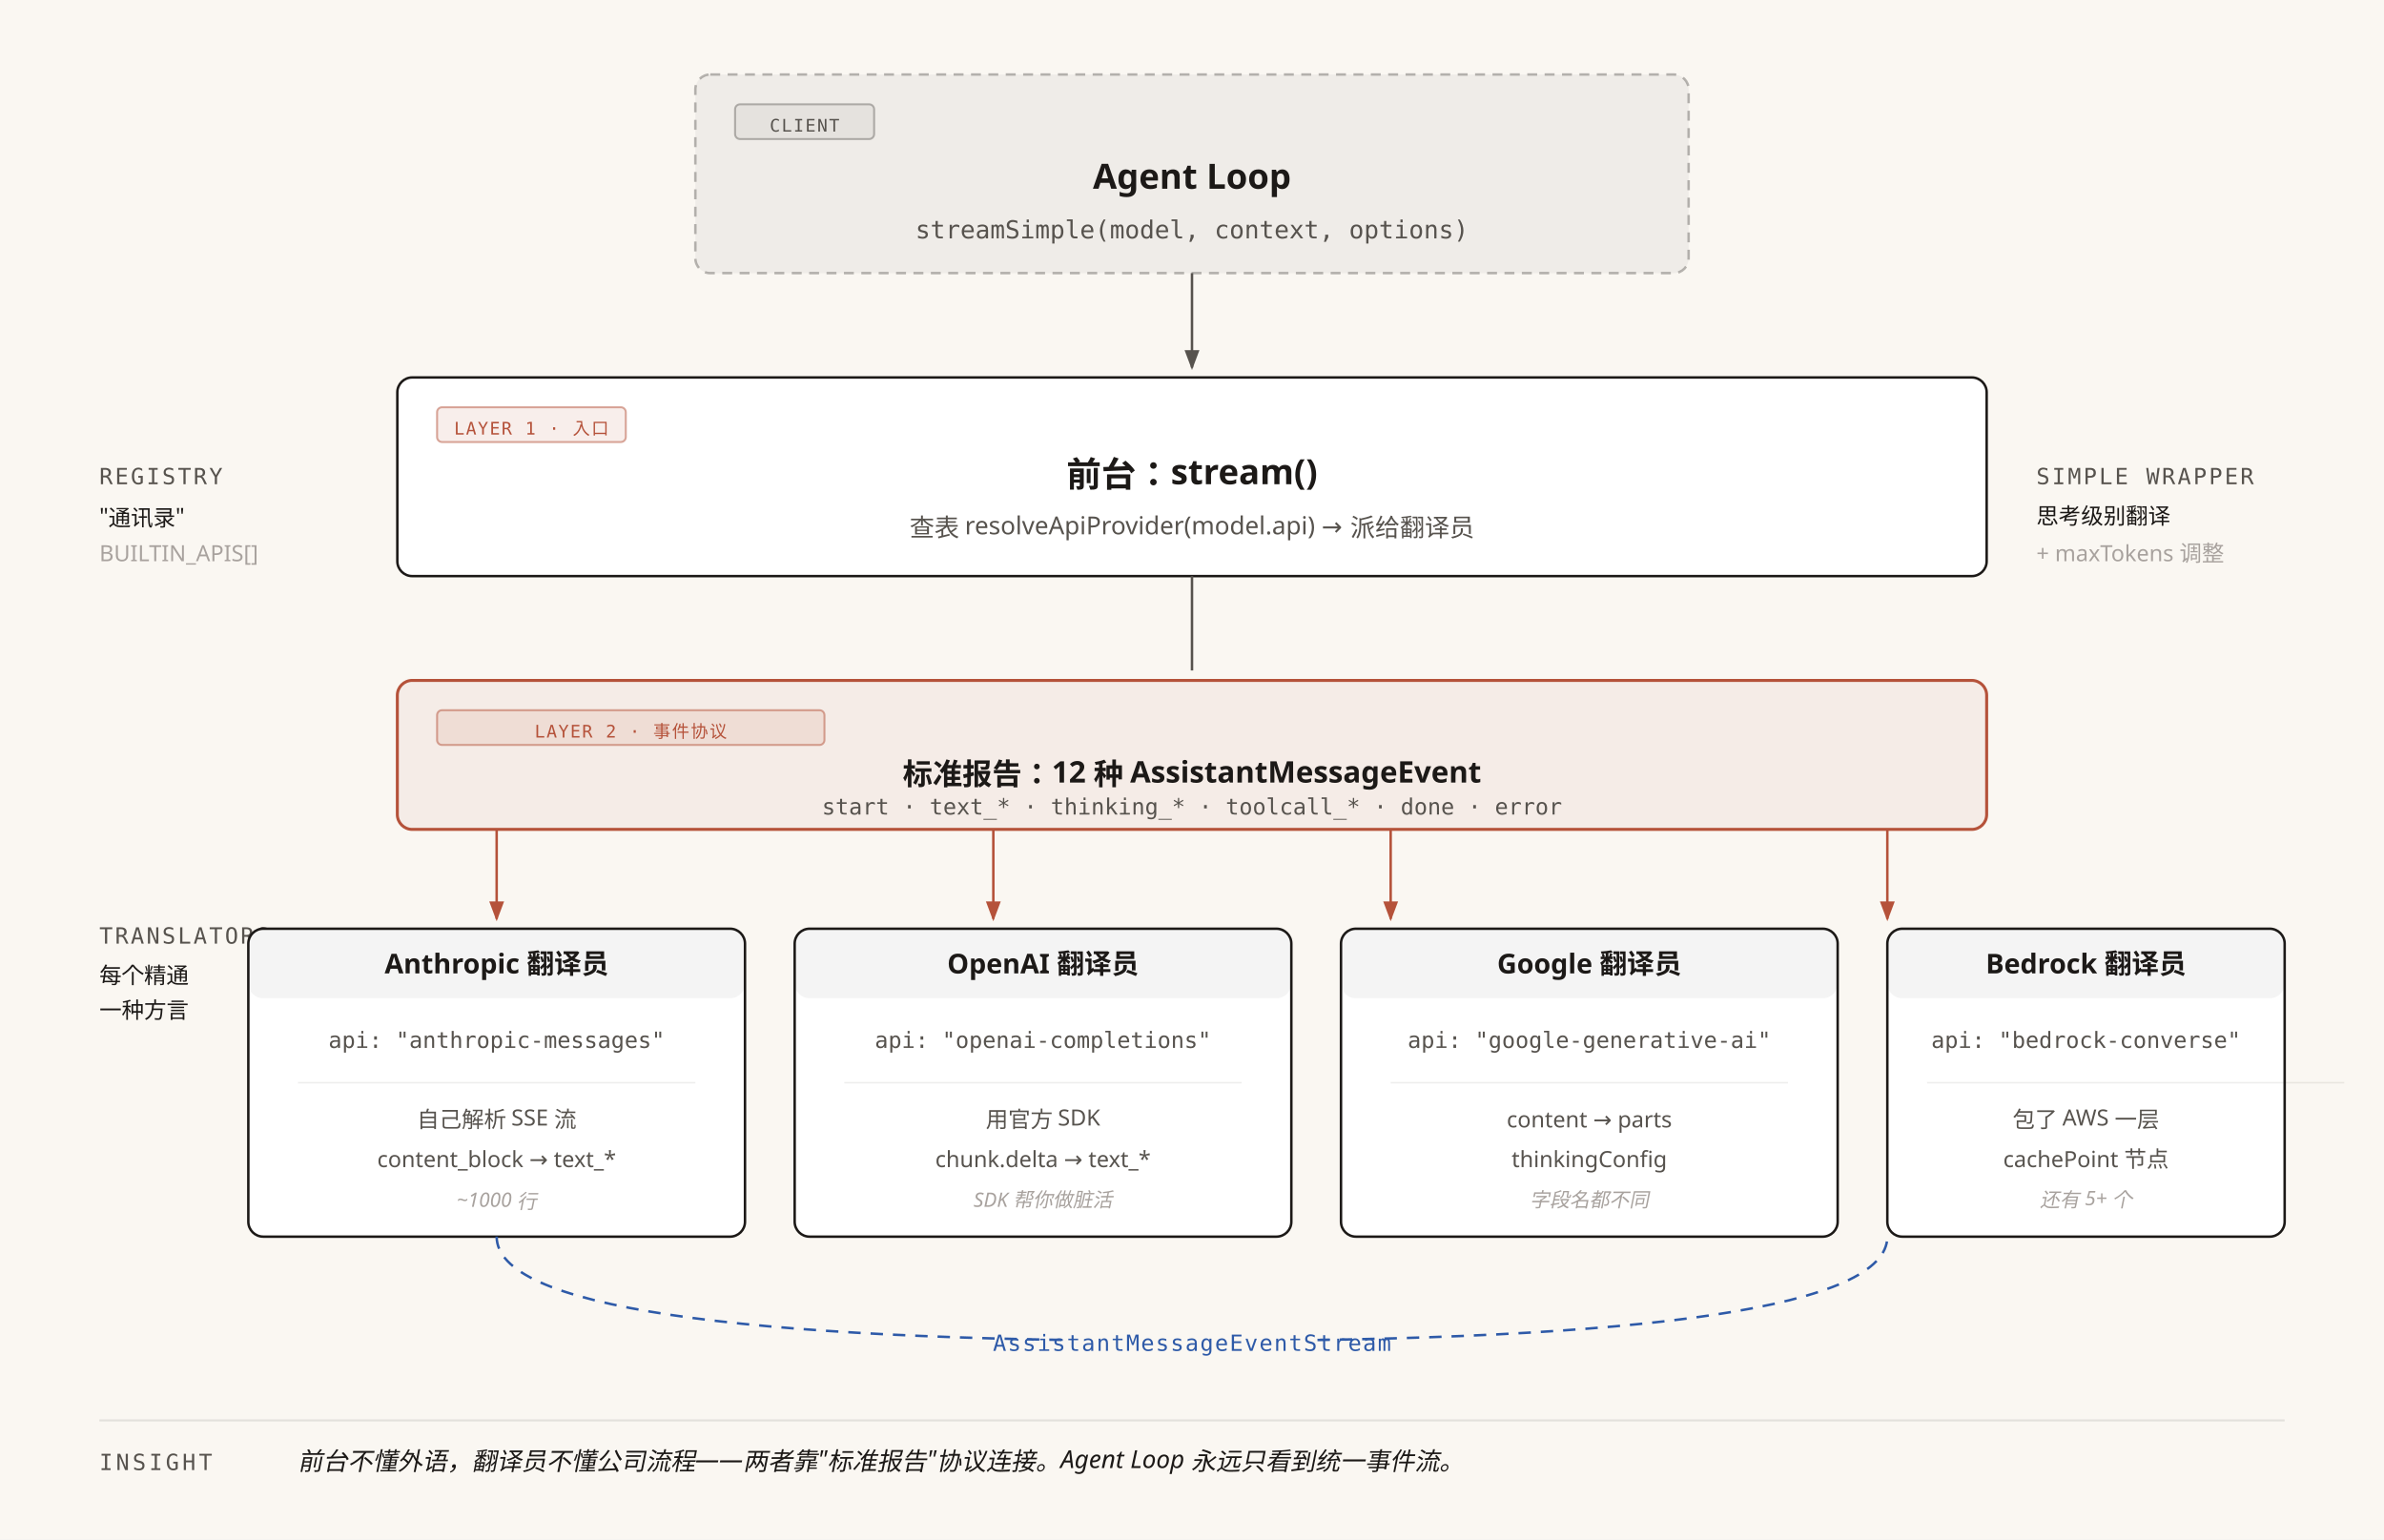
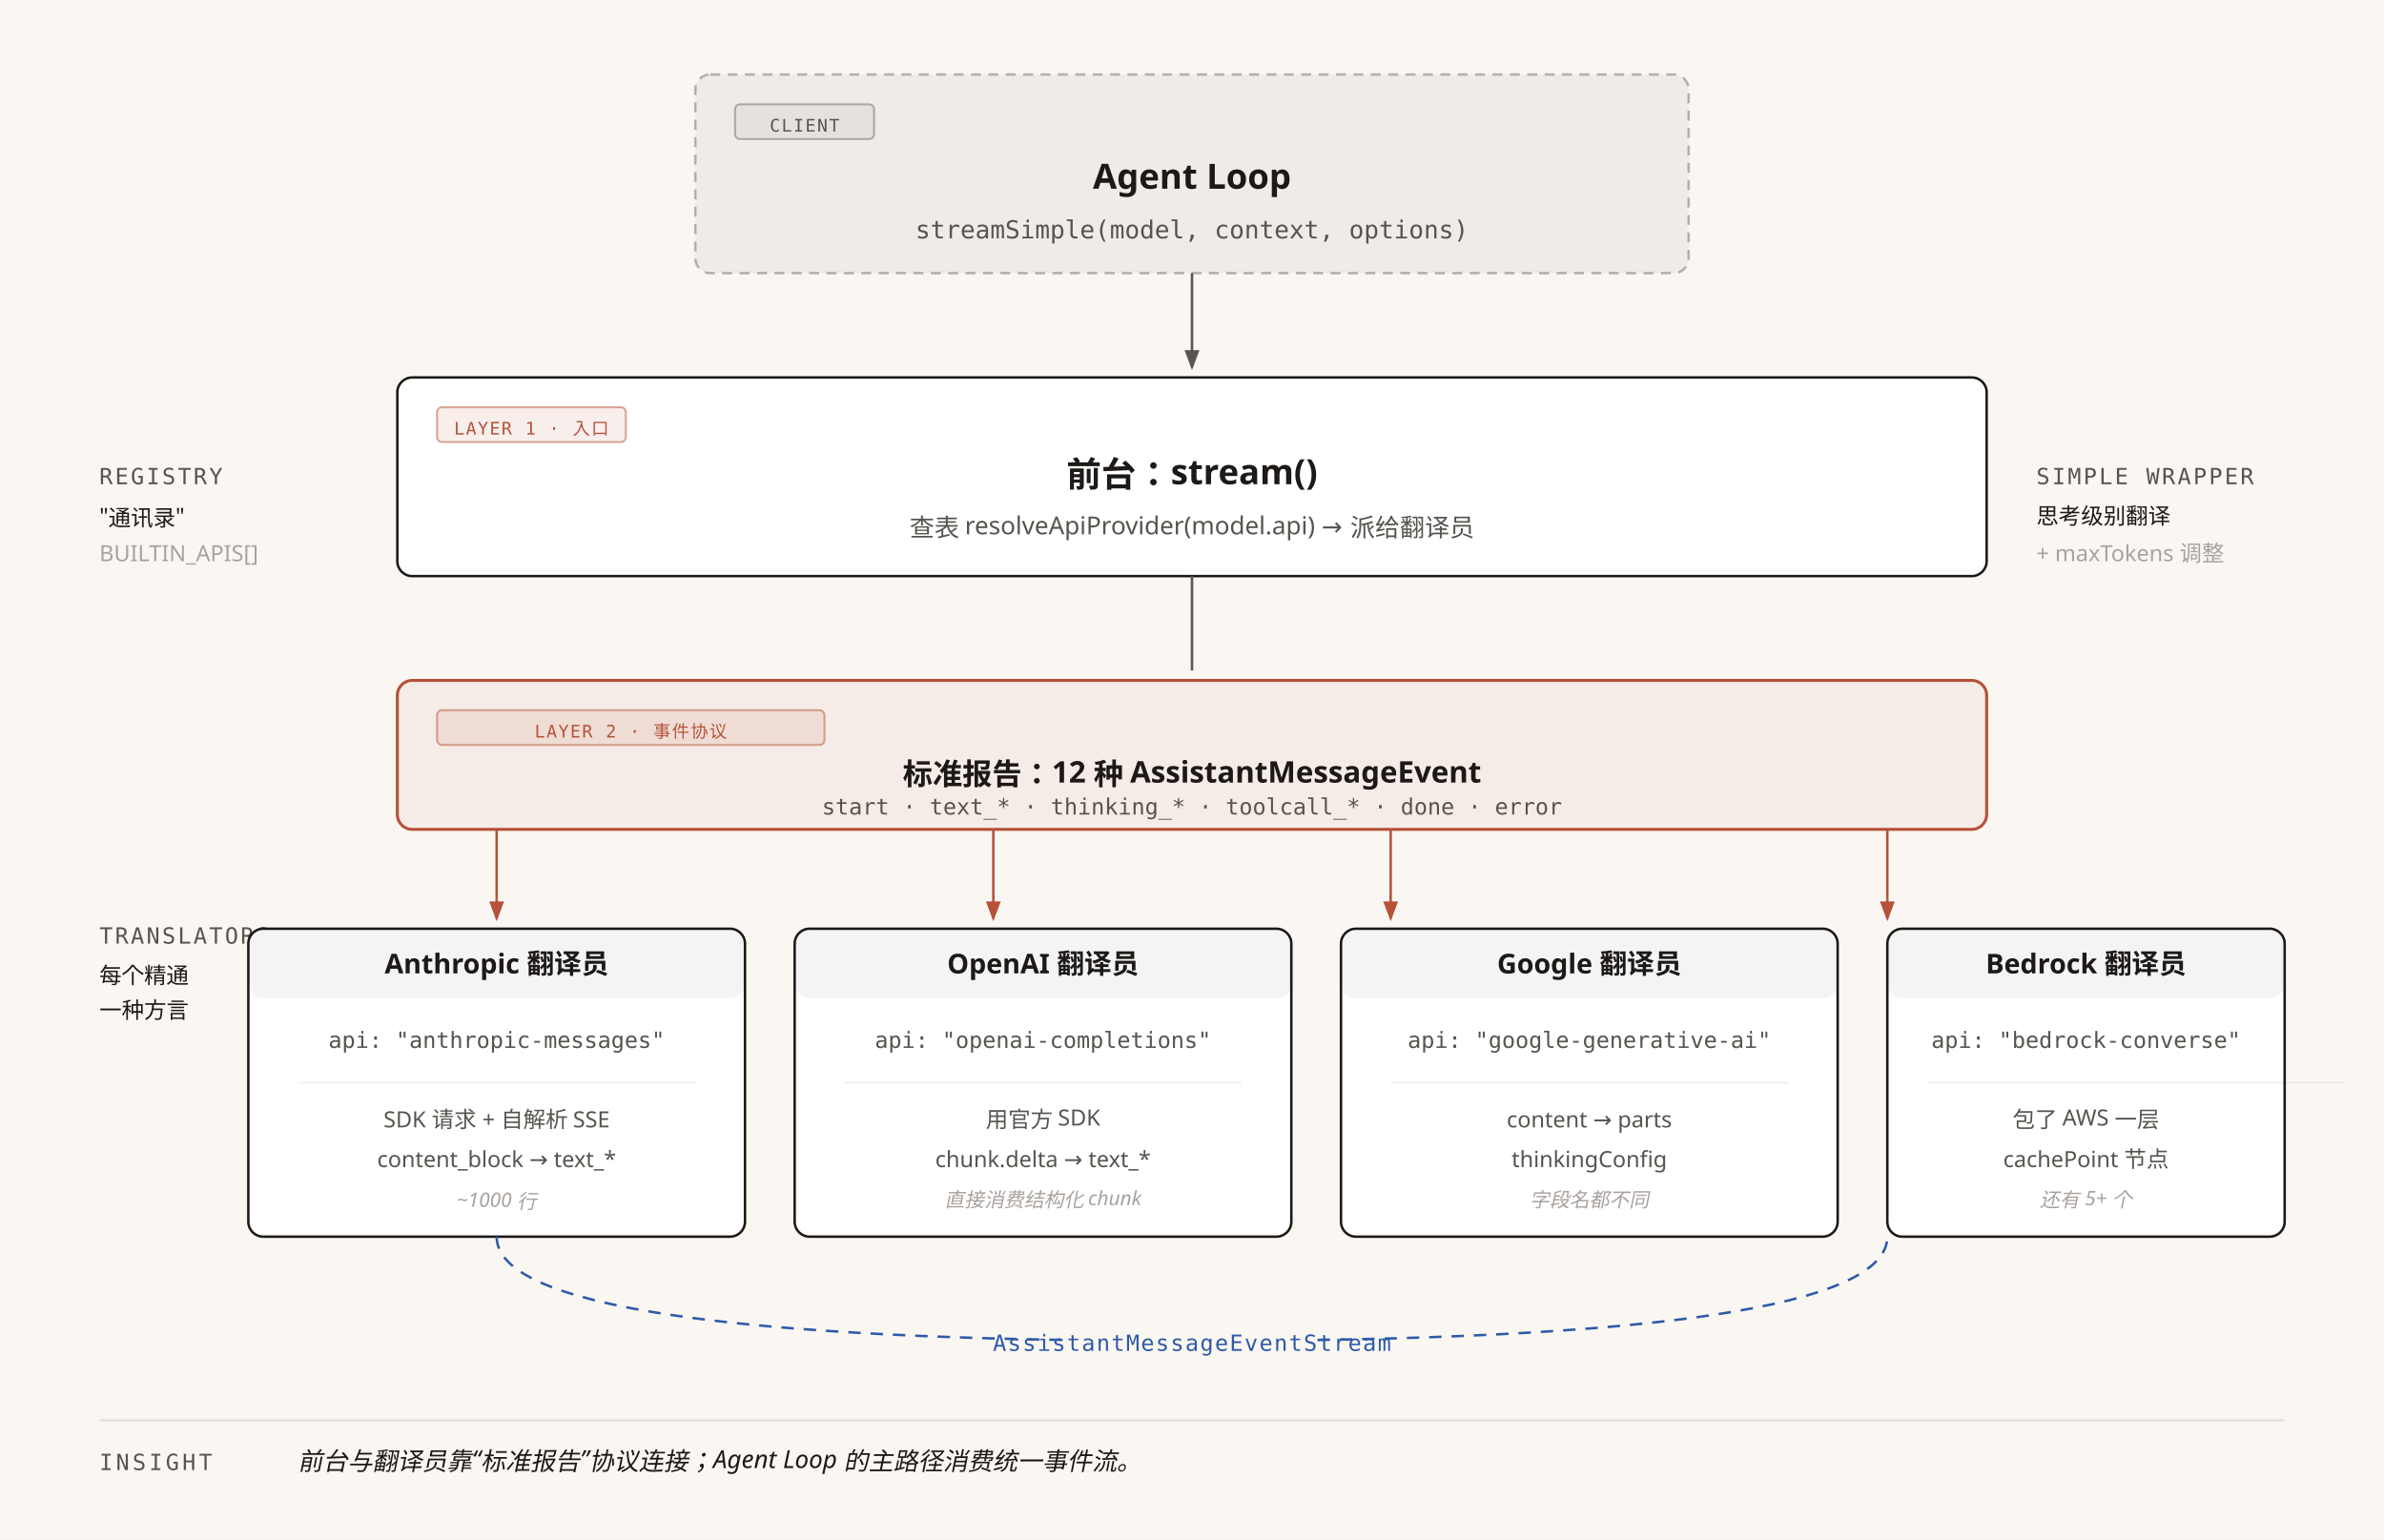
<svg xmlns="http://www.w3.org/2000/svg" viewBox="0 0 960 620">
  <defs>
    <marker id="arrow" markerWidth="8" markerHeight="6" refX="7" refY="3" orient="auto">
      <polygon points="0 0, 8 3, 0 6" fill="#57534e" />
    </marker>
    <marker id="arrow-accent" markerWidth="8" markerHeight="6" refX="7" refY="3" orient="auto">
      <polygon points="0 0, 8 3, 0 6" fill="#b5523a" />
    </marker>
    <marker id="arrow-link" markerWidth="8" markerHeight="6" refX="7" refY="3" orient="auto">
      <polygon points="0 0, 8 3, 0 6" fill="#2e5aa8" />
    </marker>
  </defs>
  <rect width="960" height="620" fill="#faf7f2" />
  <g>
    <rect x="280" y="30" width="400" height="80" rx="6" fill="rgba(28,25,23,0.05)" stroke="rgba(28,25,23,0.30)" stroke-width="1" stroke-dasharray="4,3" />
    <rect x="296" y="42" width="56" height="14" rx="2" fill="rgba(28,25,23,0.05)" stroke="rgba(28,25,23,0.30)" stroke-width="0.8" />
    <text x="324" y="53" fill="#57534e" font-size="7" font-family="'Geist Mono', monospace" text-anchor="middle" letter-spacing="0.08em">CLIENT</text>
    <text x="480" y="76" fill="#1c1917" font-size="14" font-weight="600" font-family="'Geist', sans-serif" text-anchor="middle">Agent Loop</text>
    <text x="480" y="96" fill="#57534e" font-size="10" font-family="'Geist Mono', monospace" text-anchor="middle">streamSimple(model, context, options)</text>
  </g>
  <line x1="480" y1="110" x2="480" y2="148" stroke="#57534e" stroke-width="1" marker-end="url(#arrow)" />
  <g>
    <rect x="160" y="152" width="640" height="80" rx="6" fill="#ffffff" stroke="#1c1917" stroke-width="1" />
    <rect x="176" y="164" width="76" height="14" rx="2" fill="rgba(181,82,58,0.10)" stroke="rgba(181,82,58,0.50)" stroke-width="0.8" />
    <text x="214" y="175" fill="#b5523a" font-size="7" font-family="'Geist Mono', monospace" text-anchor="middle" letter-spacing="0.08em">LAYER 1 · 入口</text>
    <text x="480" y="196" fill="#1c1917" font-size="14" font-weight="600" font-family="'Geist', sans-serif" text-anchor="middle">前台：stream()</text>
    <text x="480" y="216" fill="#57534e" font-size="10" font-family="'Geist', sans-serif" text-anchor="middle">查表 resolveApiProvider(model.api) → 派给翻译员</text>
  </g>
  <text x="40" y="195" fill="#57534e" font-size="9" font-family="'Geist Mono', monospace" letter-spacing="0.10em">REGISTRY</text>
  <text x="40" y="211" fill="#1c1917" font-size="9" font-family="'Geist', sans-serif">"通讯录"</text>
  <text x="40" y="226" fill="#a8a29e" font-size="9" font-family="'Geist', sans-serif">BUILTIN_APIS[]</text>
  <text x="820" y="195" fill="#57534e" font-size="9" font-family="'Geist Mono', monospace" letter-spacing="0.10em">SIMPLE WRAPPER</text>
  <text x="820" y="211" fill="#1c1917" font-size="9" font-family="'Geist', sans-serif">思考级别翻译</text>
  <text x="820" y="226" fill="#a8a29e" font-size="9" font-family="'Geist', sans-serif">+ maxTokens 调整</text>
  <line x1="480" y1="232" x2="480" y2="270" stroke="#57534e" stroke-width="1" />
  <g>
    <rect x="160" y="274" width="640" height="60" rx="6" fill="rgba(181,82,58,0.06)" stroke="#b5523a" stroke-width="1.2" />
    <rect x="176" y="286" width="156" height="14" rx="2" fill="rgba(181,82,58,0.10)" stroke="rgba(181,82,58,0.50)" stroke-width="0.8" />
    <text x="254" y="297" fill="#b5523a" font-size="7" font-family="'Geist Mono', monospace" text-anchor="middle" letter-spacing="0.08em">LAYER 2 · 事件协议</text>
    <text x="480" y="316" fill="#1c1917" font-size="12" font-weight="600" font-family="'Geist', sans-serif" text-anchor="middle">标准报告：12 种 AssistantMessageEvent</text>
    <text x="480" y="328" fill="#57534e" font-size="9" font-family="'Geist Mono', monospace" text-anchor="middle">start · text_* · thinking_* · toolcall_* · done · error</text>
  </g>
  <line x1="200" y1="334" x2="200" y2="370" stroke="#b5523a" stroke-width="1" marker-end="url(#arrow-accent)" />
  <line x1="400" y1="334" x2="400" y2="370" stroke="#b5523a" stroke-width="1" marker-end="url(#arrow-accent)" />
  <line x1="560" y1="334" x2="560" y2="370" stroke="#b5523a" stroke-width="1" marker-end="url(#arrow-accent)" />
  <line x1="760" y1="334" x2="760" y2="370" stroke="#b5523a" stroke-width="1" marker-end="url(#arrow-accent)" />
  <text x="40" y="380" fill="#57534e" font-size="9" font-family="'Geist Mono', monospace" letter-spacing="0.10em">TRANSLATORS</text>
  <text x="40" y="396" fill="#1c1917" font-size="9" font-family="'Geist', sans-serif">每个精通</text>
  <text x="40" y="410" fill="#1c1917" font-size="9" font-family="'Geist', sans-serif">一种方言</text>
  <g>
    <rect x="100" y="374" width="200" height="124" rx="6" fill="#ffffff" stroke="#1c1917" stroke-width="1" />
    <rect x="100" y="374" width="200" height="28" rx="6" fill="rgba(28,25,23,0.05)" />
    <text x="200" y="392" fill="#1c1917" font-size="11" font-weight="600" font-family="'Geist', sans-serif" text-anchor="middle">Anthropic 翻译员</text>
    <text x="200" y="422" fill="#57534e" font-size="9" font-family="'Geist Mono', monospace" text-anchor="middle">api: "anthropic-messages"</text>
    <line x1="120" y1="436" x2="280" y2="436" stroke="rgba(28,25,23,0.08)" stroke-width="0.6" />
-     <text x="200" y="454" fill="#57534e" font-size="9" font-family="'Geist', sans-serif" text-anchor="middle">自己解析 SSE 流</text>
+     <text x="200" y="454" fill="#57534e" font-size="9" font-family="'Geist', sans-serif" text-anchor="middle">SDK 请求 + 自解析 SSE</text>
    <text x="200" y="470" fill="#57534e" font-size="9" font-family="'Geist', sans-serif" text-anchor="middle">content_block → text_*</text>
    <text x="200" y="486" fill="#a8a29e" font-size="8" font-family="'Geist', sans-serif" text-anchor="middle" font-style="italic">~1000 行</text>
  </g>
  <g>
    <rect x="320" y="374" width="200" height="124" rx="6" fill="#ffffff" stroke="#1c1917" stroke-width="1" />
    <rect x="320" y="374" width="200" height="28" rx="6" fill="rgba(28,25,23,0.05)" />
    <text x="420" y="392" fill="#1c1917" font-size="11" font-weight="600" font-family="'Geist', sans-serif" text-anchor="middle">OpenAI 翻译员</text>
    <text x="420" y="422" fill="#57534e" font-size="9" font-family="'Geist Mono', monospace" text-anchor="middle">api: "openai-completions"</text>
    <line x1="340" y1="436" x2="500" y2="436" stroke="rgba(28,25,23,0.08)" stroke-width="0.6" />
    <text x="420" y="454" fill="#57534e" font-size="9" font-family="'Geist', sans-serif" text-anchor="middle">用官方 SDK</text>
    <text x="420" y="470" fill="#57534e" font-size="9" font-family="'Geist', sans-serif" text-anchor="middle">chunk.delta → text_*</text>
-     <text x="420" y="486" fill="#a8a29e" font-size="8" font-family="'Geist', sans-serif" text-anchor="middle" font-style="italic">SDK 帮你做脏活</text>
+     <text x="420" y="486" fill="#a8a29e" font-size="8" font-family="'Geist', sans-serif" text-anchor="middle" font-style="italic">直接消费结构化 chunk</text>
  </g>
  <g>
    <rect x="540" y="374" width="200" height="124" rx="6" fill="#ffffff" stroke="#1c1917" stroke-width="1" />
    <rect x="540" y="374" width="200" height="28" rx="6" fill="rgba(28,25,23,0.05)" />
    <text x="640" y="392" fill="#1c1917" font-size="11" font-weight="600" font-family="'Geist', sans-serif" text-anchor="middle">Google 翻译员</text>
    <text x="640" y="422" fill="#57534e" font-size="9" font-family="'Geist Mono', monospace" text-anchor="middle">api: "google-generative-ai"</text>
    <line x1="560" y1="436" x2="720" y2="436" stroke="rgba(28,25,23,0.08)" stroke-width="0.6" />
    <text x="640" y="454" fill="#57534e" font-size="9" font-family="'Geist', sans-serif" text-anchor="middle">content → parts</text>
    <text x="640" y="470" fill="#57534e" font-size="9" font-family="'Geist', sans-serif" text-anchor="middle">thinkingConfig</text>
    <text x="640" y="486" fill="#a8a29e" font-size="8" font-family="'Geist', sans-serif" text-anchor="middle" font-style="italic">字段名都不同</text>
  </g>
  <g>
    <rect x="760" y="374" width="160" height="124" rx="6" fill="#ffffff" stroke="#1c1917" stroke-width="1" />
    <rect x="760" y="374" width="160" height="28" rx="6" fill="rgba(28,25,23,0.05)" />
    <text x="840" y="392" fill="#1c1917" font-size="11" font-weight="600" font-family="'Geist', sans-serif" text-anchor="middle">Bedrock 翻译员</text>
    <text x="840" y="422" fill="#57534e" font-size="9" font-family="'Geist Mono', monospace" text-anchor="middle">api: "bedrock-converse"</text>
    <line x1="776" y1="436" x2="944" y2="436" stroke="rgba(28,25,23,0.08)" stroke-width="0.6" />
    <text x="840" y="454" fill="#57534e" font-size="9" font-family="'Geist', sans-serif" text-anchor="middle">包了 AWS 一层</text>
    <text x="840" y="470" fill="#57534e" font-size="9" font-family="'Geist', sans-serif" text-anchor="middle">cachePoint 节点</text>
    <text x="840" y="486" fill="#a8a29e" font-size="8" font-family="'Geist', sans-serif" text-anchor="middle" font-style="italic">还有 5+ 个</text>
  </g>
  <path d="M 200 498 Q 200 540 480 540 Q 760 540 760 498" fill="none" stroke="#2e5aa8" stroke-width="1" stroke-dasharray="5,4" />
  <rect x="430" y="532" width="100" height="16" rx="2" fill="#faf7f2" />
  <text x="480" y="544" fill="#2e5aa8" font-size="9" font-family="'Geist Mono', monospace" text-anchor="middle" letter-spacing="0.06em">AssistantMessageEventStream</text>
  <line x1="40" y1="572" x2="920" y2="572" stroke="rgba(28,25,23,0.10)" stroke-width="0.8" />
  <text x="40" y="592" fill="#57534e" font-size="9" font-family="'Geist Mono', monospace" letter-spacing="0.14em">INSIGHT</text>
  <text x="120" y="592" fill="#1c1917" font-size="10" font-family="'Geist', sans-serif" font-style="italic">
-       前台不懂外语，翻译员不懂公司流程——两者靠"标准报告"协议连接。Agent Loop 永远只看到统一事件流。
+       前台与翻译员靠“标准报告”协议连接；Agent Loop 的主路径消费统一事件流。
    </text>
</svg>
